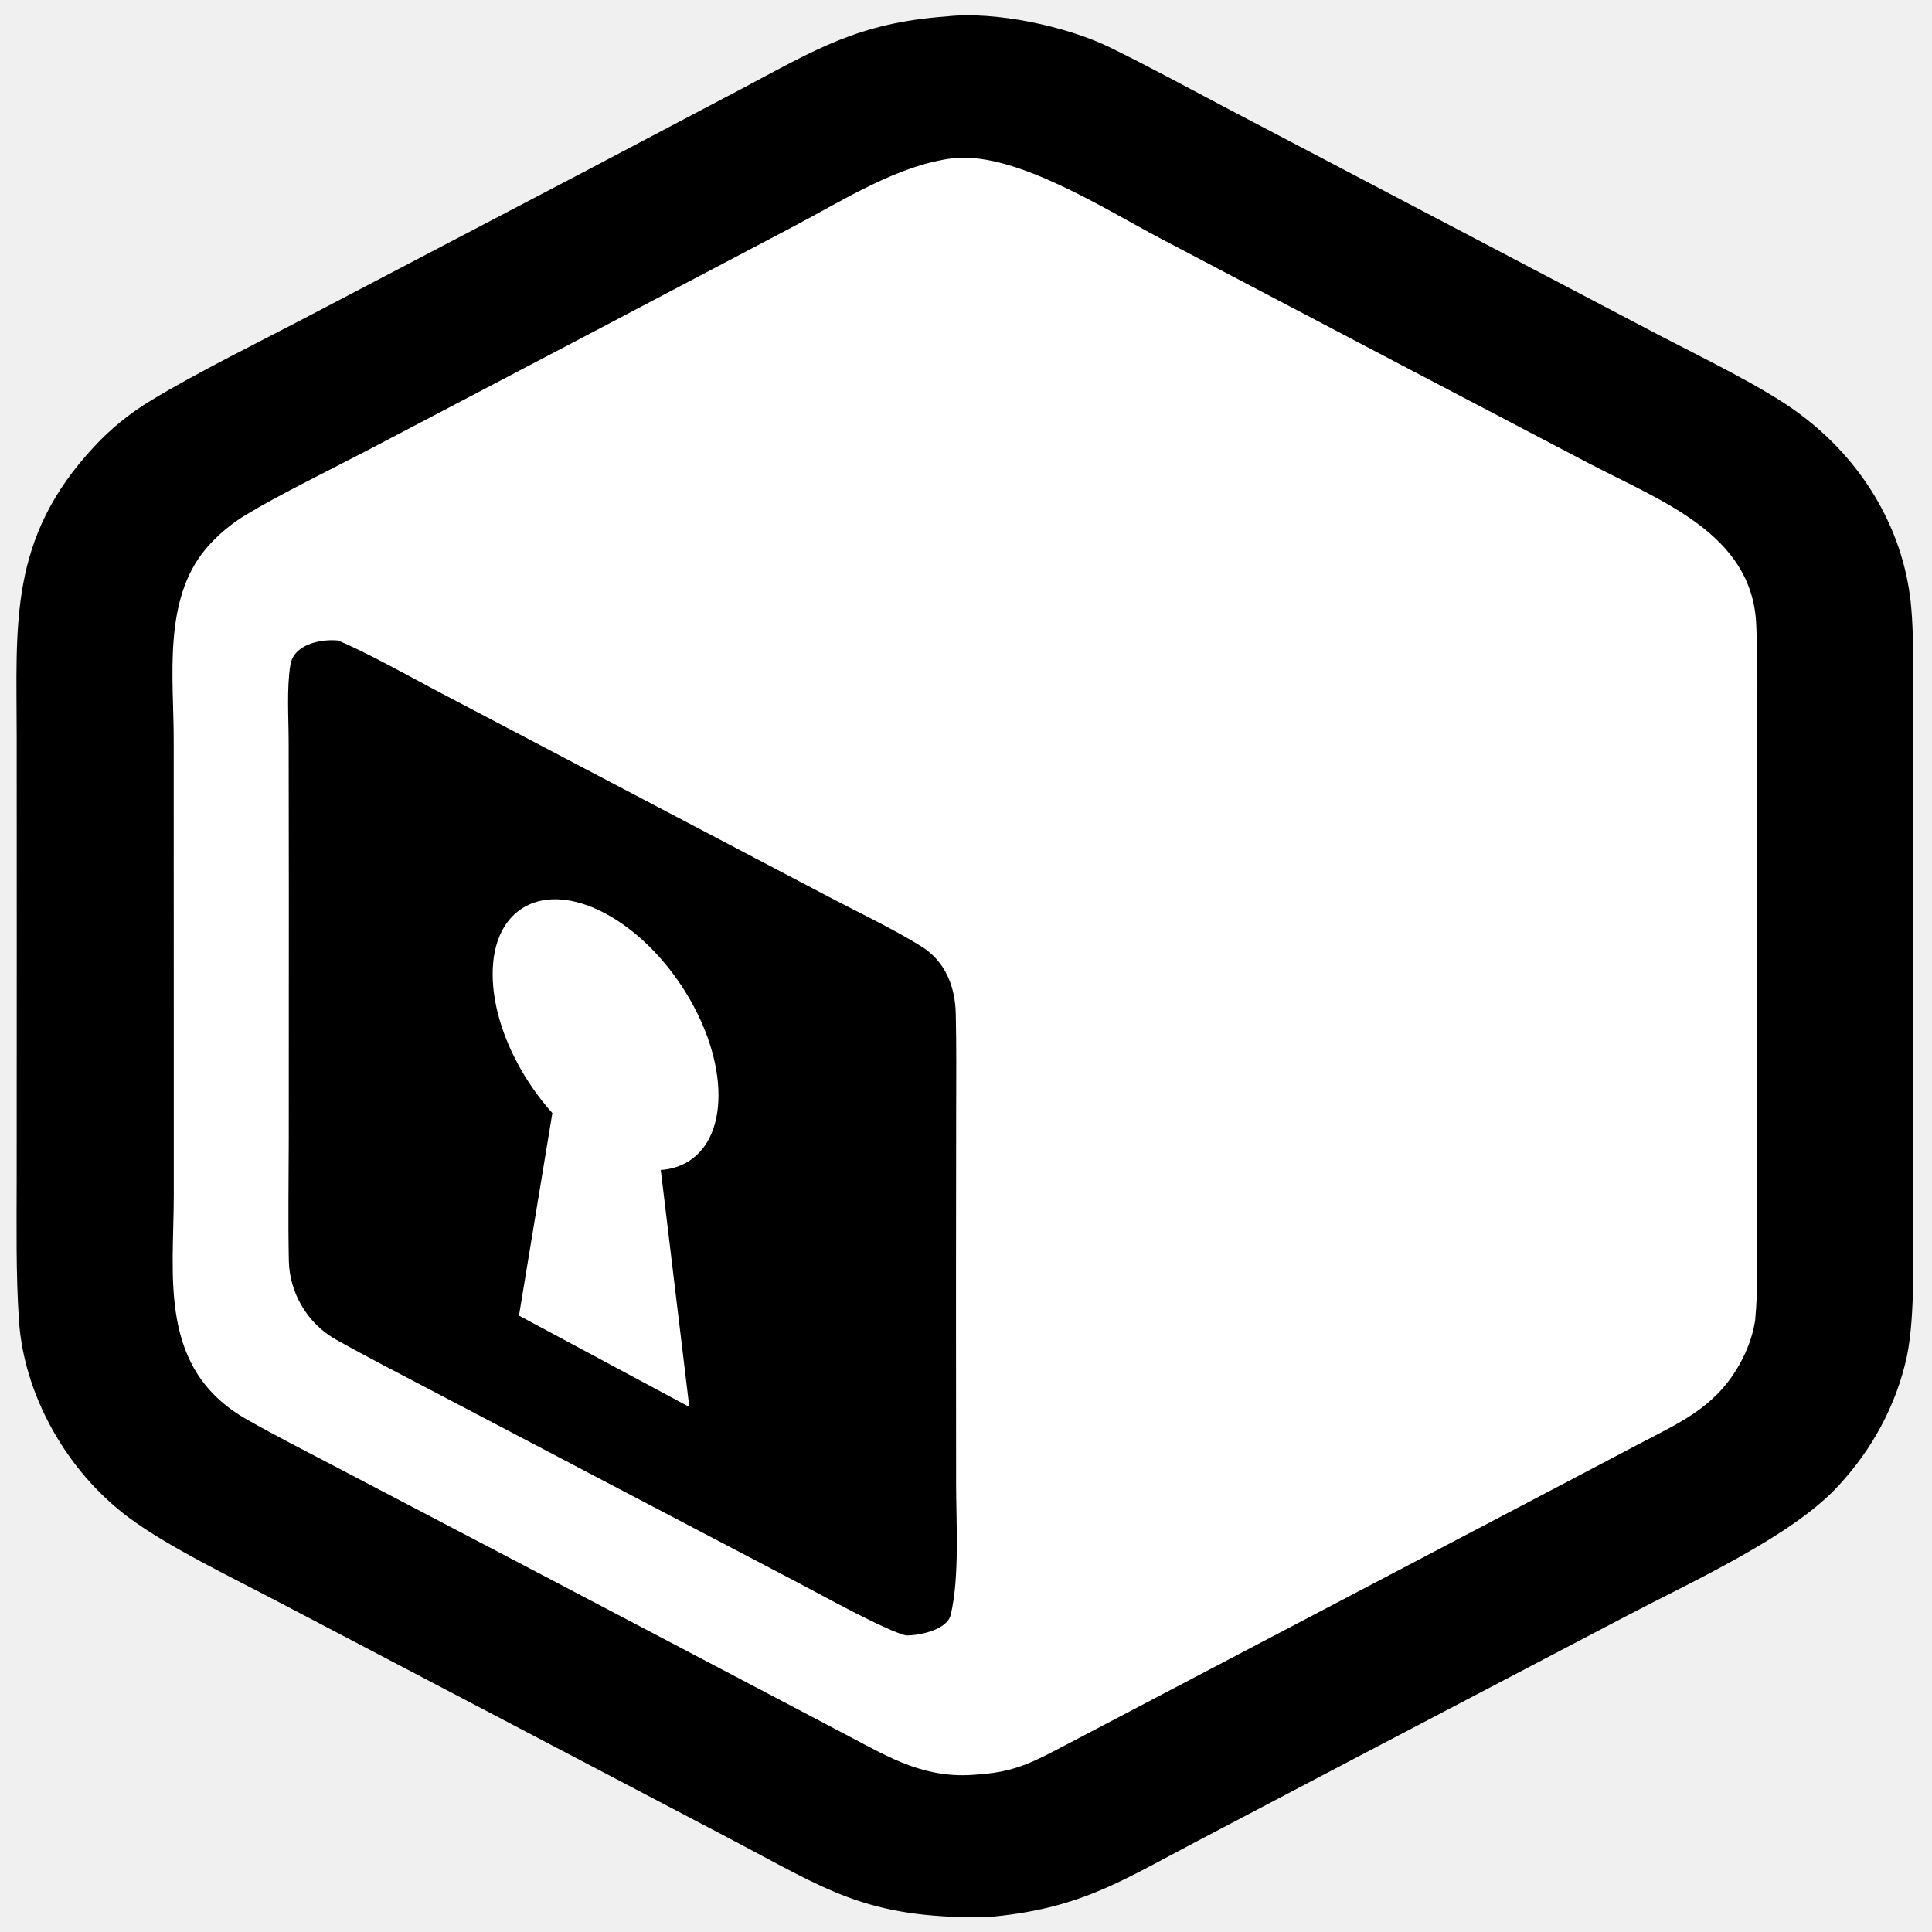
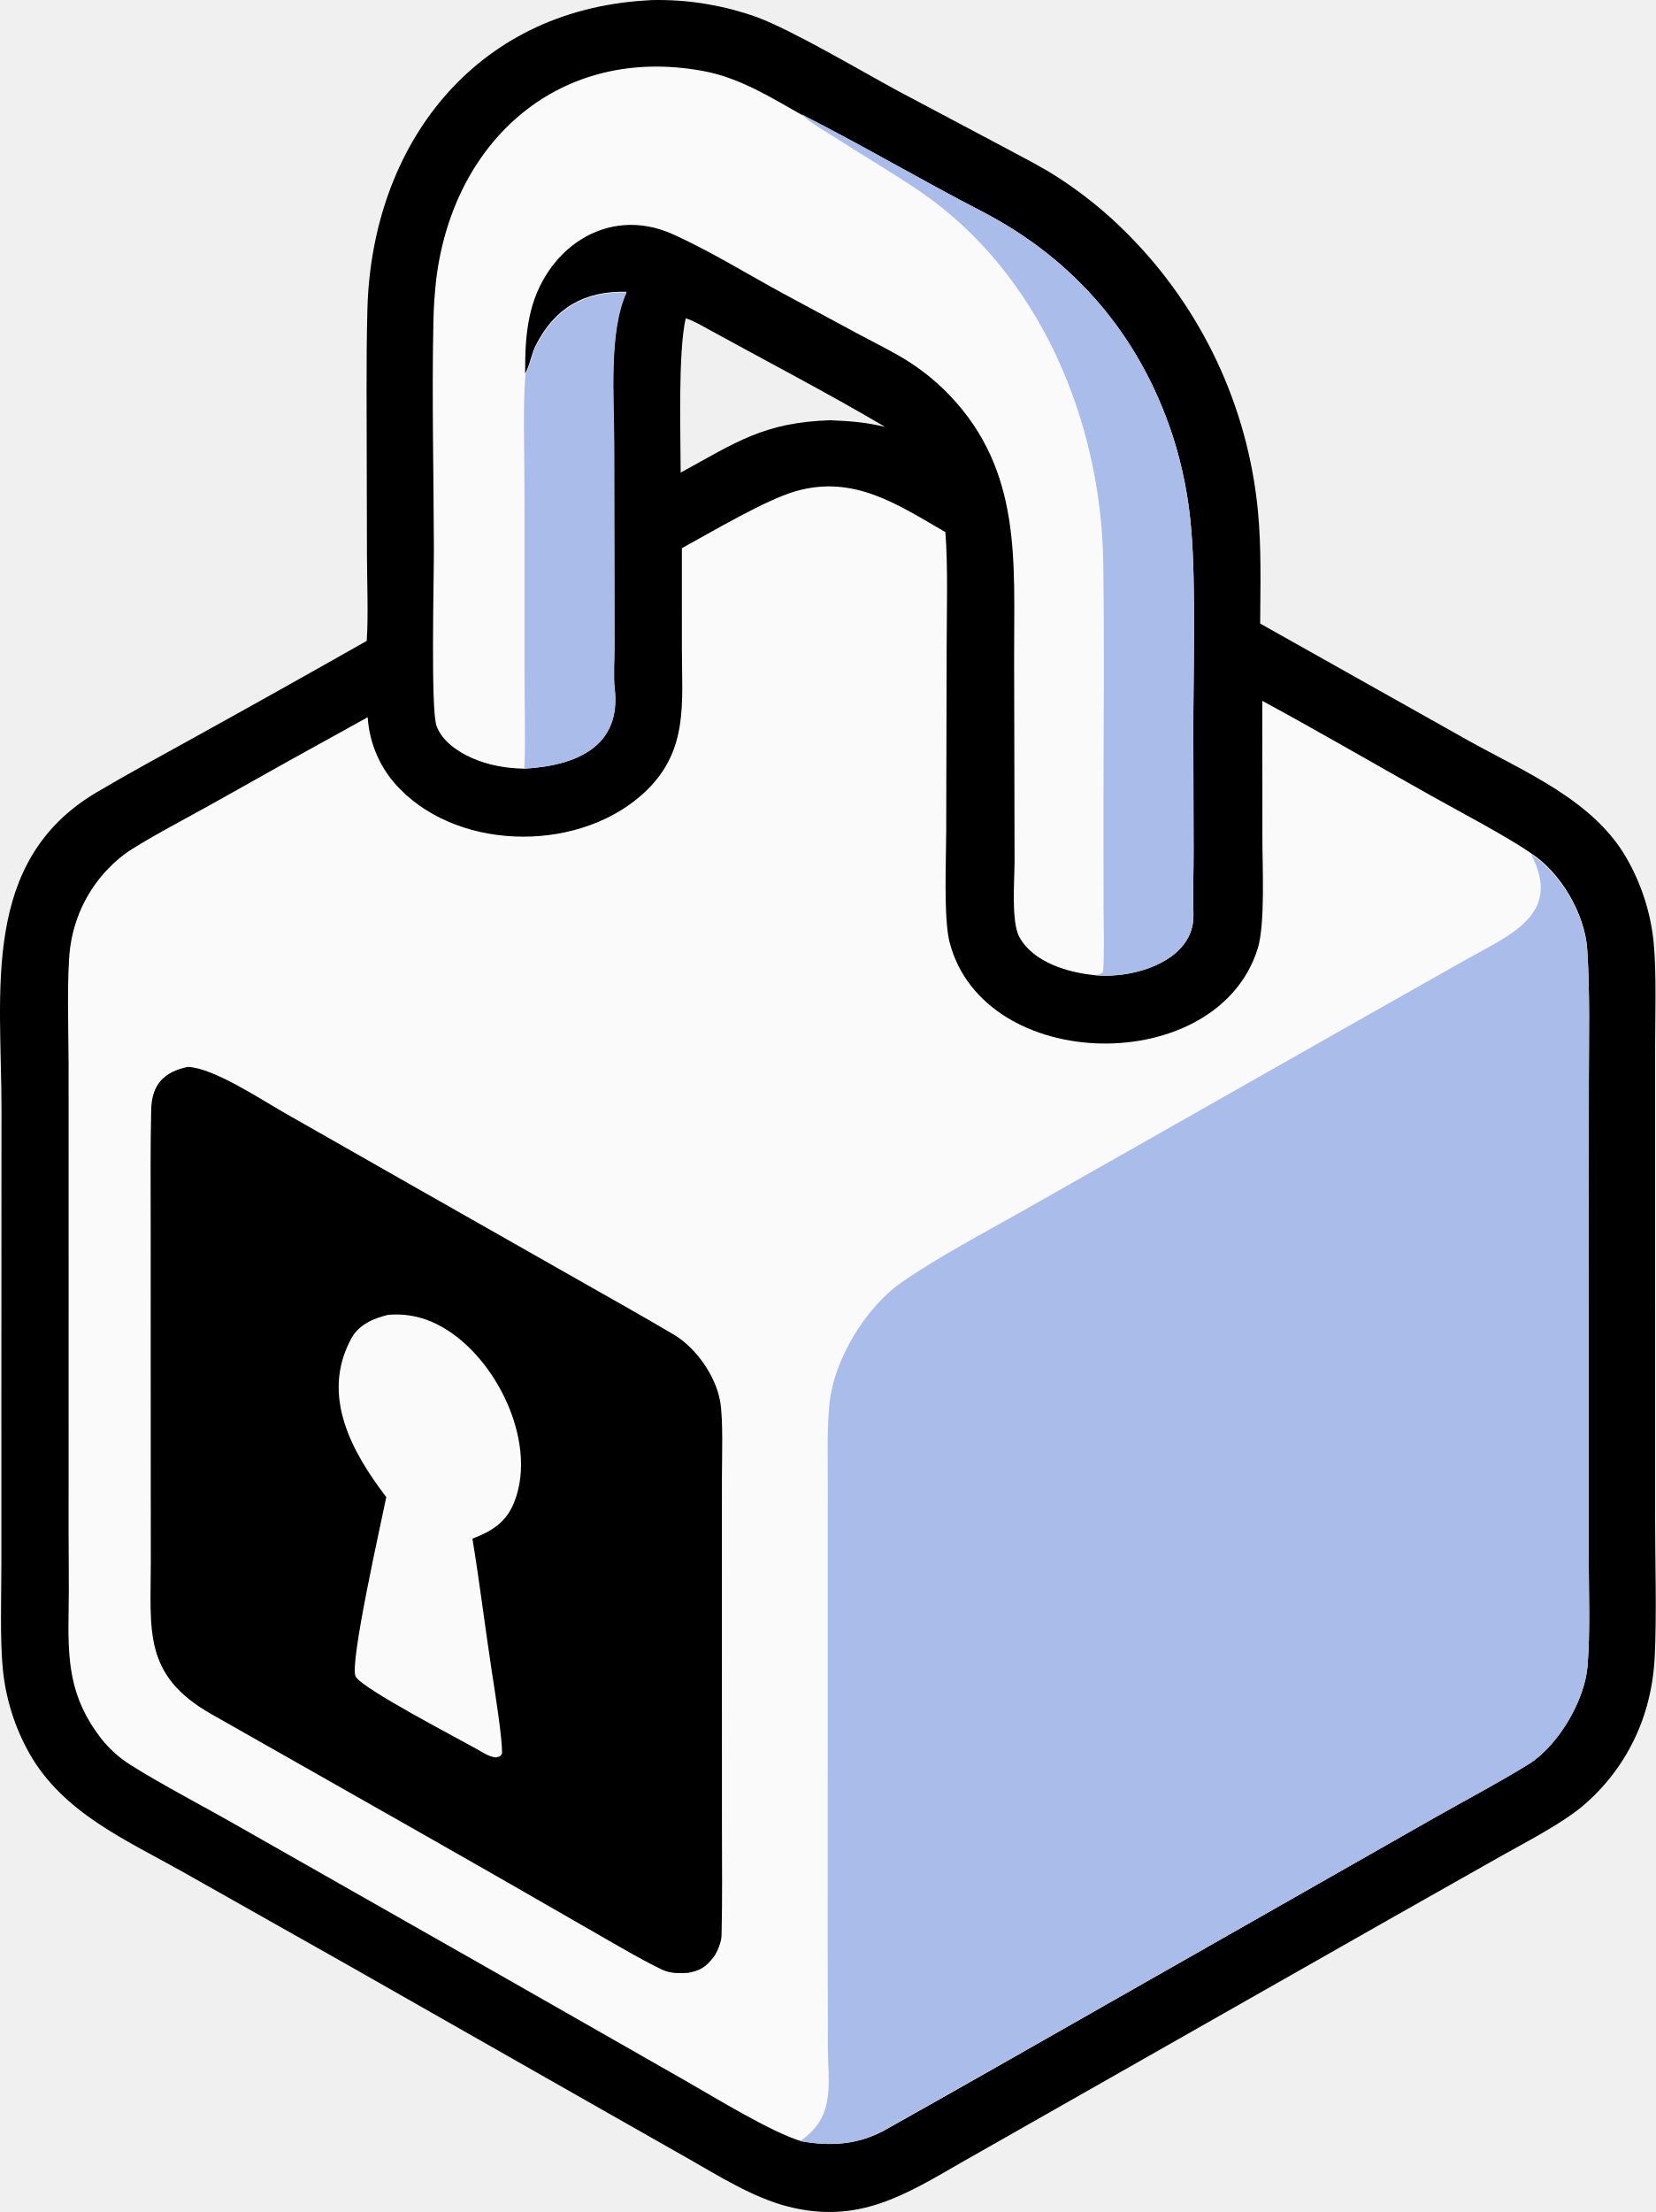
- <svg xmlns="http://www.w3.org/2000/svg" width="64" height="64" viewBox="50 40 235 253" preserveAspectRatio="none" fill="none">
-   <g filter="url(#filter0_d_324_14)">
-     <path d="M165.134 42.148C171.093 41.42 179.806 43.474 184.99 46.199C189.596 48.621 194.394 51.431 198.937 54.009L226.669 69.684L251.862 83.924C256.882 86.743 264.627 90.758 268.854 94.164C276.543 100.29 281.422 109.165 282.409 118.822C282.915 124.011 282.679 131.9 282.673 137.356V168.258L282.682 197.631C282.682 203.44 283.004 212.217 281.935 217.676C280.667 223.907 277.803 229.722 273.61 234.57C268.008 241.176 255.686 247.173 247.958 251.544L215.958 269.598L195.534 281.153C185.991 286.561 181.178 290.031 169.939 291.071C155.195 291.234 150.77 287.55 138.396 280.566L114.154 266.87L83.738 249.7C78.15 246.537 70.476 242.578 65.699 238.756C58.04 232.625 52.913 222.612 52.309 212.96C51.921 206.766 52.026 200.445 52.029 194.161L52.037 163.98L52.031 136.584C52.028 121.791 50.974 110.58 61.445 98.497C63.45 96.16 65.787 94.117 68.385 92.43C73.871 88.831 81.792 84.644 87.697 81.304L121.082 62.478L140.049 51.716C149.224 46.499 154.298 42.996 165.134 42.148Z" fill="black" />
-     <path d="M166.345 60.683C173.812 60.082 184.468 67.436 191.053 71.167L220.036 87.565L243.251 100.669C252.168 105.687 263.1 109.914 263.617 121.704C263.87 127.516 263.712 133.379 263.71 139.201L263.712 173.538L263.721 198.867C263.727 203.346 263.88 208.495 263.49 212.898C263.043 216.132 261.438 219.569 259.348 222.036C256.53 225.364 252.957 227.039 249.232 229.162C246.058 230.968 242.877 232.763 239.701 234.562L210.51 251.062L188.369 263.574C184.992 265.492 181.595 267.397 178.213 269.305C174.853 271.2 172.694 272.111 168.797 272.382C162.641 273.003 158.313 270.242 153.275 267.374C150.038 265.532 146.779 263.696 143.539 261.856L113.725 244.989L90.805 232.065C87.218 230.044 83.58 228.049 80.064 225.909C69.205 219.299 71.135 207.317 71.137 196.514L71.135 166.884L71.128 136.76C71.122 128.699 69.806 118.574 75.036 111.87C76.418 110.111 78.091 108.591 79.984 107.372C83.97 104.774 90.581 101.292 94.877 98.87L122.208 83.433L146.511 69.661C152.389 66.334 159.249 61.573 165.948 60.72C166.08 60.705 166.213 60.693 166.345 60.683Z" fill="white" />
-     <path d="M91.08 123.867C88.834 123.657 85.71 124.454 85.322 127.057C84.86 130.157 85.105 133.907 85.111 137.085L85.132 157.106L85.124 189.029C85.117 194.39 85.029 199.81 85.134 205.129C85.215 209.207 87.313 213.274 90.863 215.418C94.773 217.779 98.89 220.048 102.873 222.302L126.357 235.568L147.095 247.27C149.681 248.728 157.754 253.552 160.208 254.165C162.089 254.175 165.216 253.329 165.631 251.501C166.734 246.636 166.302 239.357 166.298 234.443L166.283 209.02L166.304 185.647C166.31 181.336 166.349 177.026 166.256 172.714C166.181 169.305 165.05 165.921 162.047 163.92C158.47 161.537 154.531 159.558 150.774 157.423L126.755 143.834L103.468 130.661C100.341 128.892 94.214 125.203 91.08 123.867Z" fill="black" />
-     <circle cx="15.859" cy="15.859" r="15.859" transform="matrix(0.866025 0.5 0 1 109.924 151.709)" fill="white" />
-     <path d="M113.127 212.283L117.705 182.369L129.951 189.44L133.843 224.243L113.127 212.283Z" fill="white" />
-   </g>
-   <defs>
-     <filter id="filter0_d_324_14" x="-4.3" y="-15.3" width="343.332" height="361.677" filterUnits="userSpaceOnUse" color-interpolation-filters="sRGB">
-       <feFlood flood-opacity="0" result="BackgroundImageFix" />
-       <feColorMatrix in="SourceAlpha" type="matrix" values="0 0 0 0 0 0 0 0 0 0 0 0 0 0 0 0 0 0 127 0" result="hardAlpha" />
-       <feOffset dy="-1" />
-       <feGaussianBlur stdDeviation="28.15" />
-       <feComposite in2="hardAlpha" operator="out" />
-       <feColorMatrix type="matrix" values="0 0 0 0 1 0 0 0 0 1 0 0 0 0 1 0 0 0 0.05 0" />
-       <feBlend mode="normal" in2="BackgroundImageFix" result="effect1_dropShadow_324_14" />
-       <feBlend mode="normal" in="SourceGraphic" in2="effect1_dropShadow_324_14" result="shape" />
-     </filter>
-   </defs>
+ <svg xmlns="http://www.w3.org/2000/svg" width="1144" height="1528" viewBox="0 0 1144 1528" fill="none">
+   <path d="M454.885 0C477.974 0.025 500.891 3.988 522.645 11.72C547.274 20.747 596.252 49.779 620.907 63.09L693.452 101.567C705.123 107.826 719.455 115.102 730.382 122.166C748.216 133.617 764.715 147.015 779.586 162.112C830.492 213.423 862.11 280.734 869.092 352.664C871.592 378.008 870.806 405.155 870.676 430.747L1014 511.288C1053.16 533.185 1100.62 552.448 1123.73 592.614C1134 610.405 1140.39 630.163 1142.5 650.592C1144.64 671.976 1143.54 703.814 1143.52 726.04V859.094L1143.53 1046.79C1143.53 1076.54 1144.73 1115.31 1143.29 1144.42C1142.75 1155.93 1140.92 1167.33 1137.85 1178.44C1130.39 1205.23 1115.09 1229.18 1093.9 1247.21C1079.61 1259.45 1054.23 1272.51 1037.23 1282.07L959.504 1326.03L664.68 1493.54C624.981 1516.41 592.986 1536.59 544.493 1524.25C520.255 1518.09 496.525 1503.04 474.572 1490.57L419.004 1459.03L239.612 1357L126.04 1292.91C86.74 1270.84 43.94 1252.34 20.552 1211.65C10.275 1193.54 3.933 1173.47 1.938 1152.75C-0.044 1132.78 0.926 1102.24 0.961 1081.07L0.951 964.13L1.035 765.822C1.061 684.974 -13.584 595.018 66.464 547.505C88.536 534.406 111.256 522.189 133.668 509.73C173.689 487.611 213.587 465.274 253.364 442.72C254.559 427.197 253.593 400.226 253.54 383.956L253.277 270.289C253.241 251.223 253.337 232.602 253.854 213.552C256.926 100.337 327.497 7.616 445.89 0.342C449.016 0.031 451.763 0.011 454.885 0ZM473.776 219.889C468.376 243.307 470.27 300.521 470.288 326.473C508.963 305.301 527.701 291.85 573.525 290.297C587.555 290.918 597.793 291.588 611.554 294.899C571.316 271.168 529.532 249.512 488.601 226.988C483.96 224.434 478.806 221.387 473.776 219.889Z" fill="black" />
+   <path d="M471.128 378.669C491.742 367.436 528.945 345.222 549.885 339.273C590.044 327.87 620.091 348.435 653.178 367.559C655.033 390.749 654.127 421.664 654.073 445.25L653.76 574.432C653.728 594.241 651.852 634.452 656.089 650.844C679.732 742.279 841.124 744.543 868.96 655.304C874.243 638.377 872.205 598.32 872.216 579.74L872.162 484.128C910.726 505.035 949.937 527.847 988.274 549.352C1006.44 559.541 1041.88 578.195 1057.76 589.361C1078.4 602.737 1095.05 631.357 1096.66 655.566C1098.61 685.171 1097.76 717.249 1097.76 747.044L1097.69 936.707V1076.77C1097.7 1100.23 1098.76 1127.21 1096.9 1150.5C1095 1174.48 1077.09 1204.91 1056.94 1218.12C1035.55 1231.34 1012.43 1243.53 990.538 1255.95L860.573 1329.96L690.448 1426.78C664.272 1441.61 638.117 1456.51 611.854 1471.19C593.203 1481.6 574.121 1482.81 553.518 1479.07C532.579 1472.75 493.853 1448.86 473.046 1437.02L351.907 1367.93L165.294 1261.87C141.875 1248.45 112.368 1233.14 90.176 1219.18C82.393 1214.28 75.513 1208.09 69.841 1200.86C47.654 1172.24 46.776 1146.59 47.415 1112.01C47.728 1095.12 47.395 1077.37 47.398 1060.42L47.415 885.089L47.398 735.11C47.359 714.525 46.011 672.914 48.507 654.359C51.907 628.886 65.318 605.817 85.772 590.257C96.449 582.185 131.963 563.45 145.076 556.128C181.285 535.694 217.611 515.467 254.051 495.448C255.239 514.082 263.12 531.66 276.244 544.943C319.256 588.971 403.163 588.643 446.972 545.775C475.759 517.607 471.113 485.04 471.136 448.223L471.128 378.669Z" fill="#FAFAFA" />
+   <path d="M1057.72 590C1078.38 603.367 1095.05 631.966 1096.65 656.157C1098.61 685.741 1097.76 717.796 1097.76 747.57L1097.69 937.097V1077.06C1097.7 1100.5 1098.76 1127.46 1096.9 1150.73C1094.99 1174.7 1077.07 1205.1 1056.9 1218.31C1035.49 1231.52 1012.35 1243.7 990.436 1256.11L860.347 1330.07L690.06 1426.82C663.859 1441.64 637.679 1456.53 611.392 1471.19C592.723 1481.6 573.622 1482.81 553 1479.07C554.349 1478.02 555.687 1476.96 557.014 1475.87C576.978 1459.49 572.057 1438.45 572.014 1414.75L571.863 1344.71L571.917 1100.11L571.928 1022.67C571.928 1006.39 571.421 987.611 572.921 971.688C575.252 940.425 597.751 903.27 623.089 885.721C648.686 868 679.506 851.84 706.819 836.371L948.533 699.258L1012.82 662.92C1042.72 646.025 1080.18 631.731 1057.72 590Z" fill="#AABCE9" />
+   <path d="M129.684 737C147.279 737.517 180.014 759.317 196.716 768.829L285.213 819.196L401.526 885.247C422.893 897.365 444.721 909.623 465.61 921.967C481.073 931.112 494.684 950.846 497.609 968.306C499.736 981.006 498.791 1006.53 498.789 1020.62L498.773 1122.52L498.805 1263.35C498.834 1287.73 499.125 1312.84 498.52 1337.24C498.42 1341.32 495.624 1348.52 493.187 1351.7C487.685 1358.85 483.805 1361.25 475.308 1362.82C469.256 1363.17 463.103 1363.26 457.575 1360.64C444.404 1354.38 431.126 1346.49 418.442 1339.27L347.777 1298.66C280.64 1260.29 213.177 1222.24 145.948 1184.03C98.46 1157.03 104.243 1126.16 104.202 1078.14L104.143 989.009L104.111 844.358C104.112 818.485 103.858 792.558 104.45 766.707C104.848 749.311 113.068 740.5 129.684 737Z" fill="black" />
+   <path d="M268.253 908.238C278.209 907.364 288.229 908.906 297.459 912.732C339.446 930 372.952 994.479 355.086 1038.17C349.434 1051.98 339.466 1057.84 326.416 1062.87C331.424 1093.36 335.306 1125.27 340.002 1155.91C342.029 1169.15 346.918 1199.43 346.924 1211.26C344.96 1213.96 346.24 1212.89 342.568 1214C337.663 1213.45 333.701 1210.62 329.287 1208.13C316.421 1200.87 250.202 1166.51 245.698 1158.1C241.193 1149.69 263.584 1050.77 266.876 1034.17C243.745 1003.76 221.098 964.492 242.702 924.611C247.848 915.104 258.056 910.609 268.253 908.238Z" fill="#FAFAFA" />
+   <path d="M362.067 530.976C349.755 530.779 337.428 528.616 326.111 523.637C316.394 519.363 305.107 511.739 301.545 501.242C297.539 489.439 299.828 399.933 299.781 379.967C299.657 327.665 298.331 275.158 299.438 222.881C299.605 212.698 300.278 202.531 301.453 192.415C313.455 96.644 386.965 30.819 485.749 49.033C510.663 53.627 531.467 66.63 553.225 78.893C595.17 100.125 636.414 124.399 678.219 145.986C742.29 179.071 787.244 231.698 809.931 300.14C816.972 321.74 821.403 344.102 823.129 366.753C826.32 404.881 824.455 465.792 824.487 505.298L824.681 588.014C824.714 602.393 824.132 617.316 824.563 631.62C825.533 663.987 782.618 676.496 756.049 673.594C737.653 671.747 714.201 664.813 704.432 647.562C698.501 637.096 700.97 608.012 700.981 594.899L700.679 453.33C700.561 387.599 706.038 325.62 656.47 273.43C648.049 264.58 638.603 256.759 628.338 250.133C618.45 243.72 604.756 236.975 594.124 231.315L541.047 202.727C516.189 189.251 490.583 173.371 464.98 161.835C419.03 141.13 375.304 172.603 365.85 218.987C362.973 233.098 362.903 243.756 362.81 258.129L363.602 256.566C366.304 251.1 367.32 244.258 370.05 238.795C383.154 212.578 404.015 200.778 432.784 201.592C420.281 228.721 424.163 274.984 424.211 305.455L424.44 446.676C424.453 454.034 423.7 468.188 424.545 475.104C429.479 515.483 398.427 528.93 362.067 530.976Z" fill="#FAFAFA" />
+   <path d="M554 79C595.825 100.228 636.952 124.498 678.637 146.081C742.526 179.16 787.351 231.778 809.974 300.207C816.995 321.803 821.414 344.161 823.134 366.808C826.317 404.929 824.457 465.83 824.489 505.328L824.682 588.03C824.715 602.406 824.134 617.326 824.564 631.627C825.532 663.988 782.739 676.495 756.246 673.594C759.611 672.893 760.084 673.389 762.181 671.381C763.105 657.716 762.536 640.231 762.471 626.268L762.428 559.04C762.45 502.394 763.105 445.027 762.267 388.602C760.815 290.618 718.173 188.661 635.758 132.294C617.157 119.574 597.169 108.027 578.214 95.756C571.031 91.104 559.699 84.878 554 79Z" fill="#AABCE9" />
+   <path d="M363.073 258.503L363.864 256.942C366.564 251.484 367.579 244.65 370.308 239.194C383.403 213.011 404.25 201.226 433 202.039C420.506 229.133 424.385 275.337 424.432 305.769L424.662 446.808C424.675 454.157 423.922 468.292 424.766 475.2C429.697 515.526 398.666 528.956 362.331 531C363.062 510.001 362.4 484.885 362.386 463.645L362.358 335.694C362.341 314.206 361.204 279.045 363.073 258.503Z" fill="#AABCE9" />
</svg>
